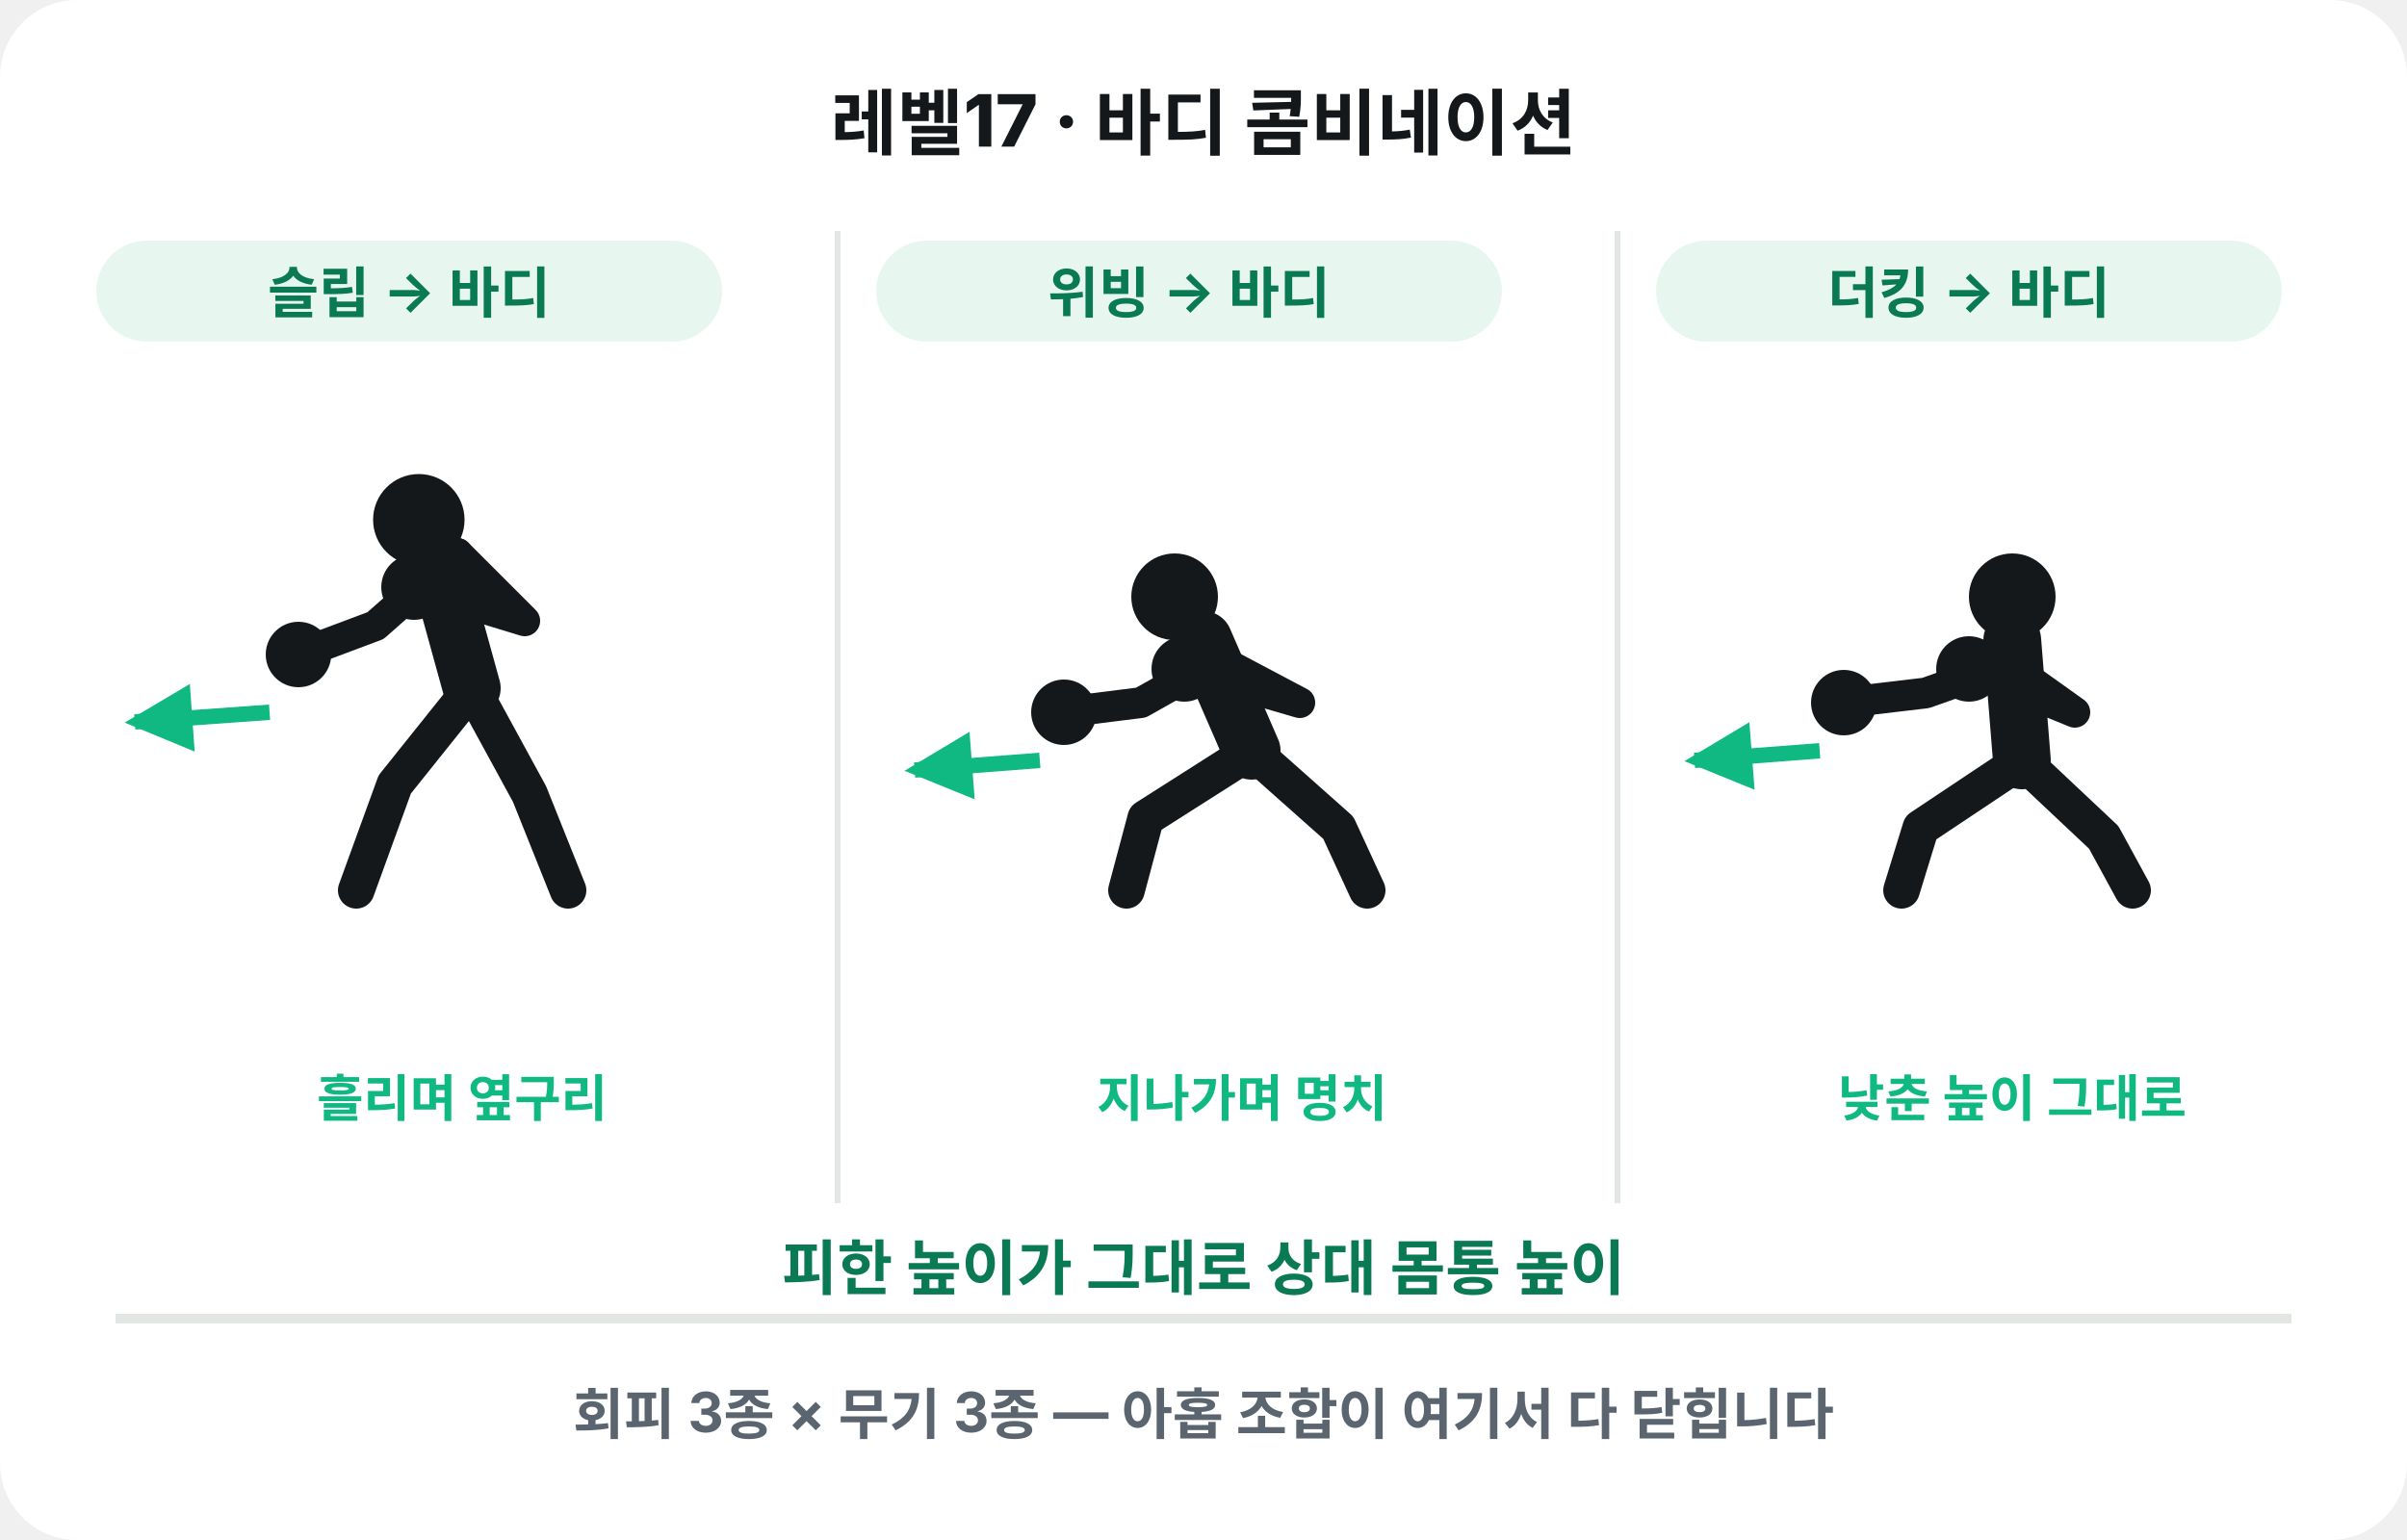
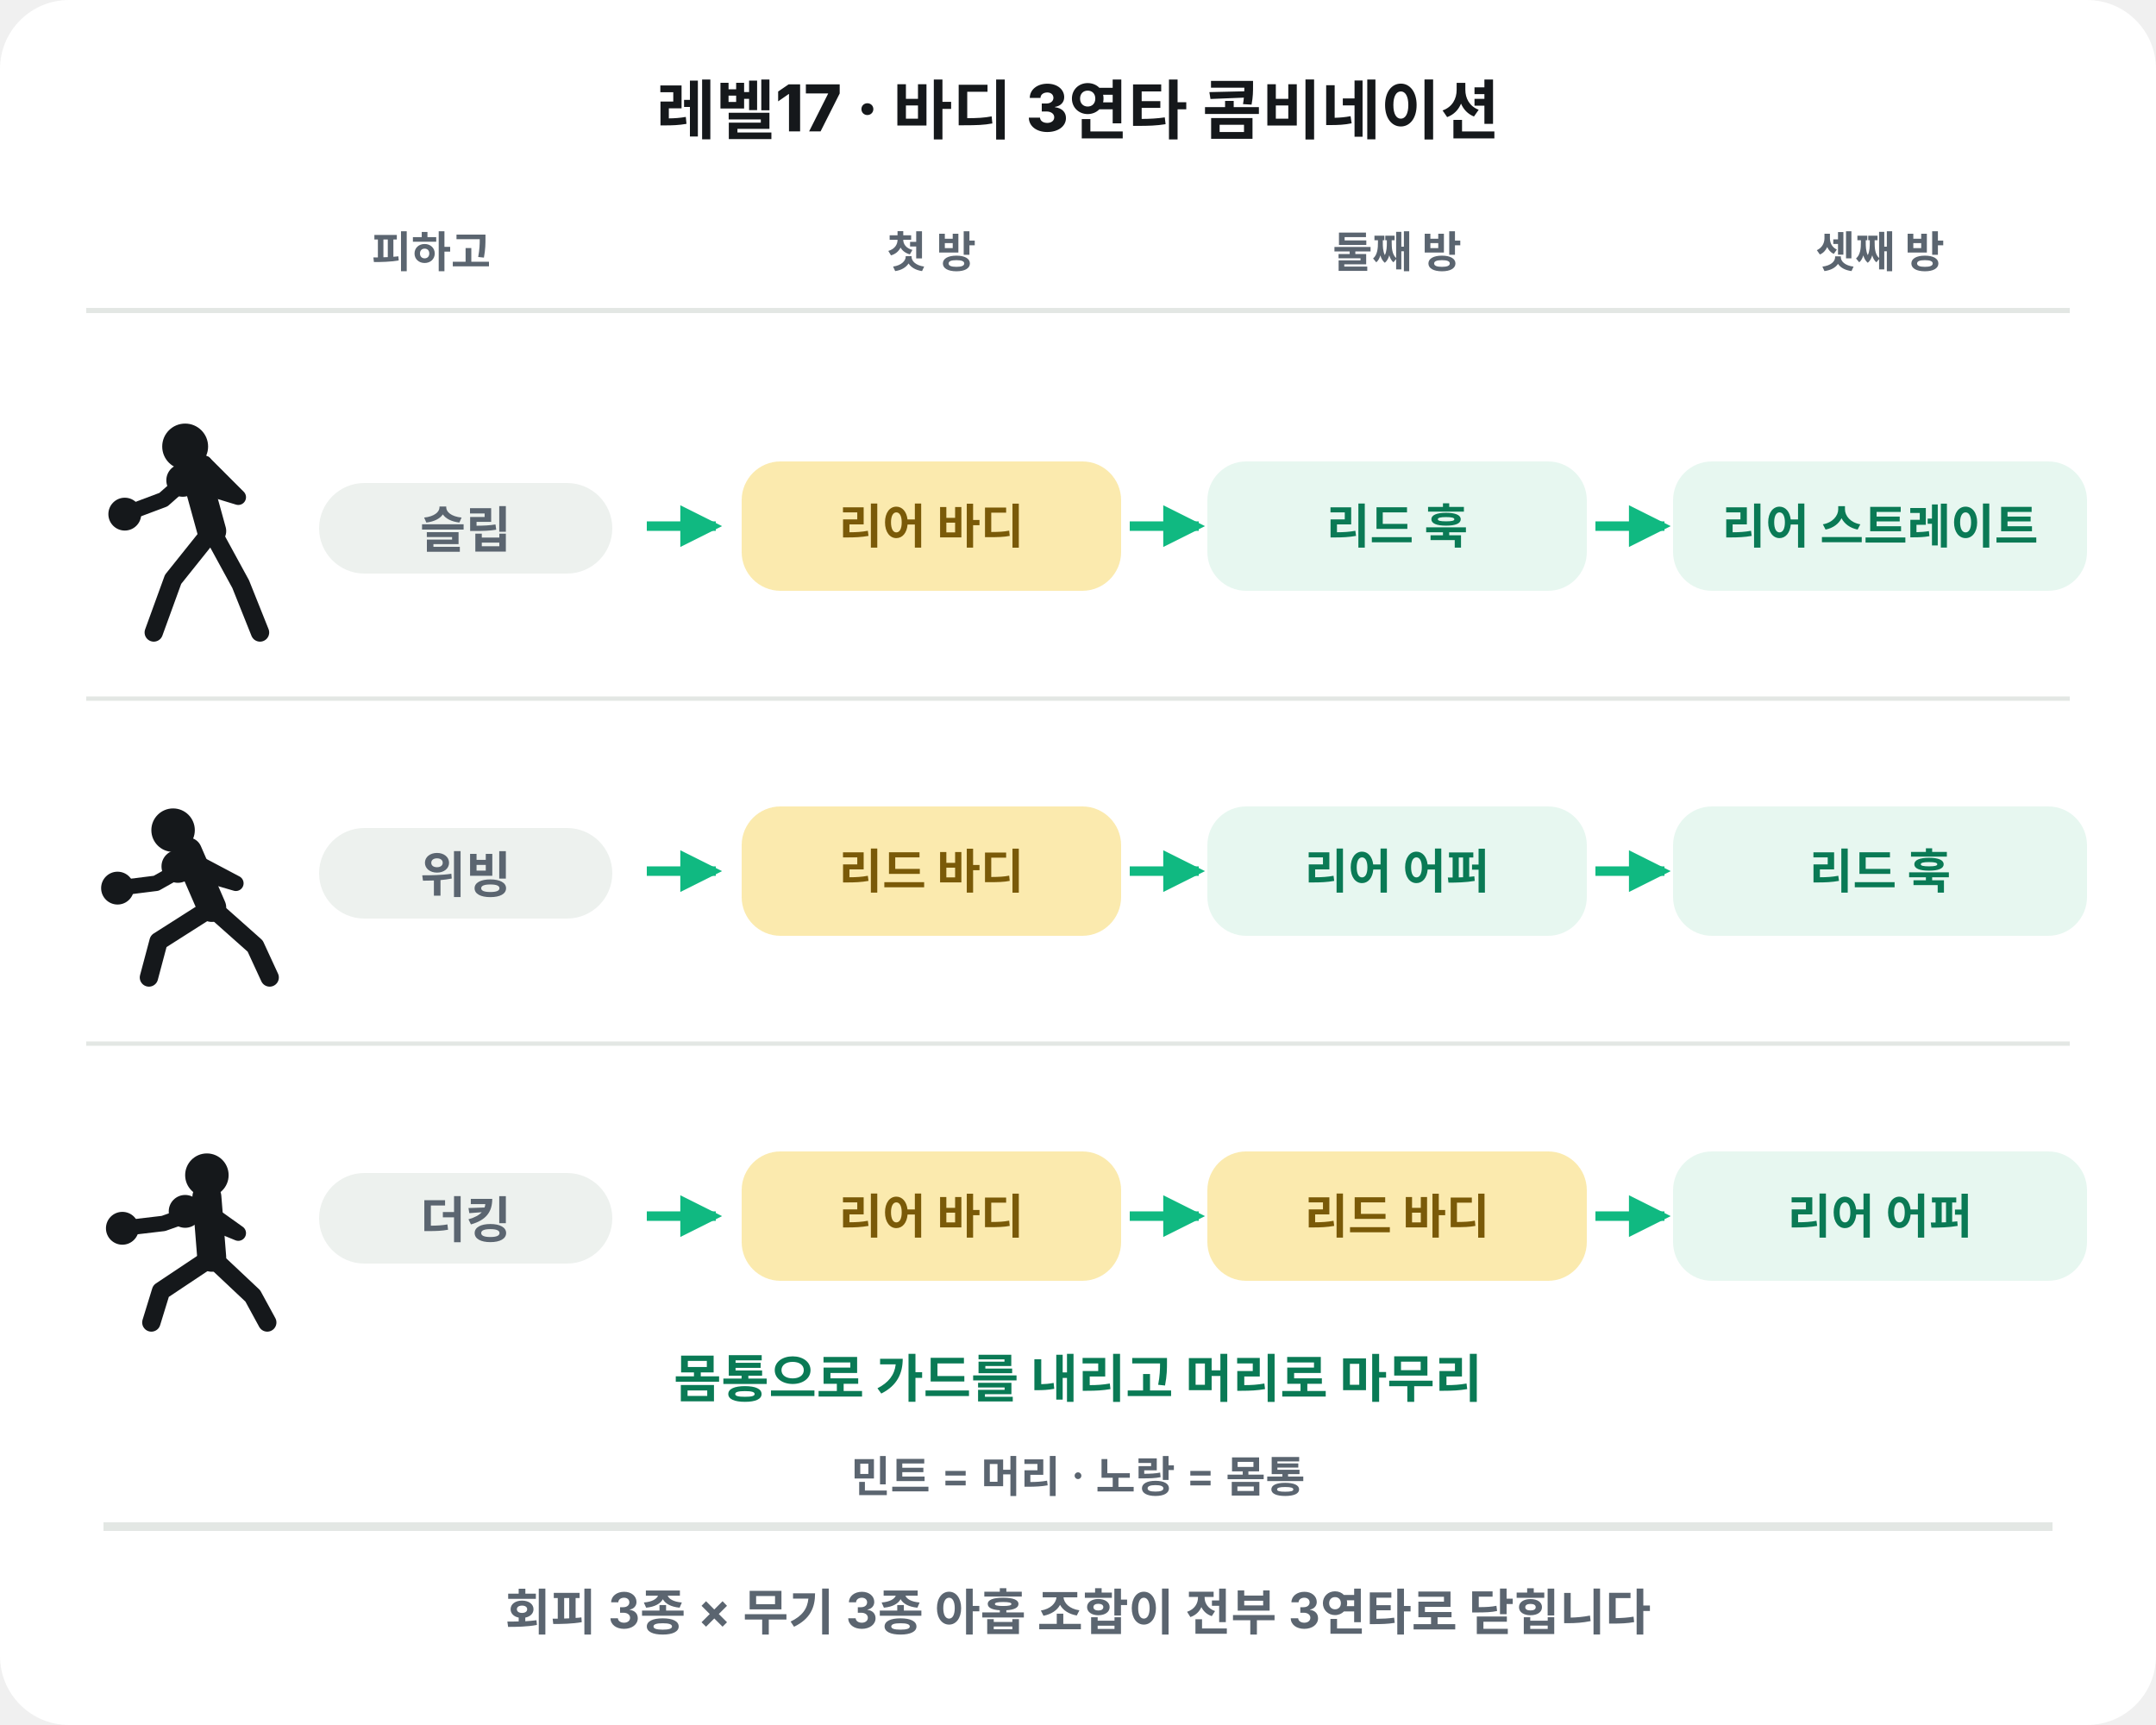
- <svg xmlns="http://www.w3.org/2000/svg" viewBox="0 0 500 320" role="img" font-family="'Pretendard','IBM Plex Sans KR',system-ui,-apple-system,'Malgun Gothic',sans-serif" aria-label="세 회피 모두 몸을 낮추므로 낮아진 그 높이가 곧 상대 몸통 높이가 된다.">
+ <svg xmlns="http://www.w3.org/2000/svg" viewBox="0 0 500 400" role="img" font-family="'Pretendard','IBM Plex Sans KR',system-ui,-apple-system,'Malgun Gothic',sans-serif" aria-label="세 회피에서 몸통을 먼저 쳐 상대 가드를 내리고, 열린 머리를 치는 3연타.">
  <defs>
-     <marker id="cb17-m" viewBox="0 0 10 10" refX="8.5" refY="5" markerWidth="4.4" markerHeight="4.4" orient="auto-start-reverse">
+     <marker id="cb17" viewBox="0 0 10 10" refX="8.5" refY="5" markerWidth="4.4" markerHeight="4.4" orient="auto-start-reverse">
      <path d="M0,0 L10,5 L0,10 z" fill="#10B981" />
    </marker>
+     <marker id="cb17g" viewBox="0 0 10 10" refX="8.5" refY="5" markerWidth="4.4" markerHeight="4.4" orient="auto-start-reverse">
+       <path d="M0,0 L10,5 L0,10 z" fill="#AEB7BE" />
+     </marker>
  </defs>
-   <rect x="0" y="0" width="500" height="320" rx="16" fill="#FFFFFF" />
-   <text x="250" y="31" fill="#15181B" font-size="15" font-weight="800" text-anchor="middle">레벨17 · 바디 콤비네이션</text>
-   <line x1="174" y1="48" x2="174" y2="250" stroke="#E3E7E4" stroke-width="1.2" />
-   <line x1="336" y1="48" x2="336" y2="250" stroke="#E3E7E4" stroke-width="1.2" />
-   <rect x="20" y="50" width="130" height="21" rx="10.5" fill="#E7F7F0" />
-   <text x="85" y="65" fill="#0A7A55" font-size="11.5" font-weight="700" text-anchor="middle">슬립 → 바디</text>
-   <g transform="translate(192,0) scale(-1,1)">
-     <g opacity="1">
-       <polyline points="97,115 83,129 106,122" fill="none" stroke="#15181B" stroke-width="6.4" stroke-linecap="round" stroke-linejoin="round" />
-       <circle cx="106" cy="122" r="6.8" fill="#15181B" />
-       <polyline points="94,143 82,165 74,185" fill="none" stroke="#15181B" stroke-width="7.6" stroke-linecap="round" stroke-linejoin="round" />
-       <polyline points="102,114 94,143" fill="none" stroke="#15181B" stroke-width="12" stroke-linecap="round" stroke-linejoin="round" />
-       <polyline points="94,143 110,163 118,185" fill="none" stroke="#15181B" stroke-width="7.6" stroke-linecap="round" stroke-linejoin="round" />
-       <circle cx="105" cy="108" r="9.5" fill="#15181B" />
-       <polyline points="97,115 114,130 130,136" fill="none" stroke="#15181B" stroke-width="6.4" stroke-linecap="round" stroke-linejoin="round" />
-       <circle cx="130" cy="136" r="6.8" fill="#15181B" />
+   <rect x="0" y="0" width="500" height="400" rx="16" fill="#FFFFFF" />
+   <text x="250" y="31" fill="#15181B" font-size="15" font-weight="800" text-anchor="middle">레벨17 · 바디 3연타 콤비네이션</text>
+   <text x="100" y="62" fill="#5B6570" font-size="10" font-weight="700" text-anchor="middle">피하고</text>
+   <text x="216" y="62" fill="#5B6570" font-size="10" font-weight="700" text-anchor="middle">첫 방</text>
+   <text x="324" y="62" fill="#5B6570" font-size="10" font-weight="700" text-anchor="middle">둘째 방</text>
+   <text x="436" y="62" fill="#5B6570" font-size="10" font-weight="700" text-anchor="middle">셋째 방</text>
+   <line x1="20" y1="72" x2="480" y2="72" stroke="#E3E7E4" stroke-width="1.2" />
+   <g transform="translate(21.1,53.7) scale(0.56)">
+     <g transform="translate(96,0) scale(-1,1)">
+       <g opacity="1">
+         <polyline points="49,96 35,110 58,103" fill="none" stroke="#15181B" stroke-width="6.4" stroke-linecap="round" stroke-linejoin="round" />
+         <circle cx="58" cy="103" r="6.8" fill="#15181B" />
+         <polyline points="46,124 34,146 26,166" fill="none" stroke="#15181B" stroke-width="7.6" stroke-linecap="round" stroke-linejoin="round" />
+         <polyline points="54,95 46,124" fill="none" stroke="#15181B" stroke-width="12" stroke-linecap="round" stroke-linejoin="round" />
+         <polyline points="46,124 62,144 70,166" fill="none" stroke="#15181B" stroke-width="7.6" stroke-linecap="round" stroke-linejoin="round" />
+         <circle cx="57" cy="89" r="9.5" fill="#15181B" />
+         <polyline points="49,96 66,111 82,117" fill="none" stroke="#15181B" stroke-width="6.4" stroke-linecap="round" stroke-linejoin="round" />
+         <circle cx="82" cy="117" r="6.8" fill="#15181B" />
+       </g>
    </g>
  </g>
-   <line x1="56" y1="148" x2="28" y2="150" stroke="#10B981" stroke-width="3.2" marker-end="url(#cb17-m)" />
-   <text x="96" y="232" fill="#10B981" font-size="10.5" font-weight="600" text-anchor="middle">흘리며 옆구리</text>
-   <rect x="182" y="50" width="130" height="21" rx="10.5" fill="#E7F7F0" />
-   <text x="247" y="65" fill="#0A7A55" font-size="11.5" font-weight="700" text-anchor="middle">위빙 → 바디</text>
-   <g transform="translate(516,0) scale(-1,1)">
-     <g opacity="1">
-       <polyline points="263,137 246,146 270,139" fill="none" stroke="#15181B" stroke-width="6.4" stroke-linecap="round" stroke-linejoin="round" />
-       <circle cx="270" cy="139" r="6.8" fill="#15181B" />
-       <polyline points="256,156 238,172 232,185" fill="none" stroke="#15181B" stroke-width="7.6" stroke-linecap="round" stroke-linejoin="round" />
-       <polyline points="266,133 256,156" fill="none" stroke="#15181B" stroke-width="12" stroke-linecap="round" stroke-linejoin="round" />
-       <polyline points="256,156 278,170 282,185" fill="none" stroke="#15181B" stroke-width="7.6" stroke-linecap="round" stroke-linejoin="round" />
-       <circle cx="272" cy="124" r="9" fill="#15181B" />
-       <polyline points="263,137 279,146 295,148" fill="none" stroke="#15181B" stroke-width="6.4" stroke-linecap="round" stroke-linejoin="round" />
-       <circle cx="295" cy="148" r="6.8" fill="#15181B" />
+   <rect x="74" y="112" width="68" height="21" rx="10.5" fill="#EDF1EE" />
+   <text x="108" y="127" fill="#5B6570" font-size="11.5" font-weight="700" text-anchor="middle">슬립</text>
+   <line x1="150" y1="122" x2="166" y2="122" stroke="#10B981" stroke-width="2.2" marker-end="url(#cb17)" />
+   <rect x="172" y="107" width="88" height="30" rx="9" fill="#F7D96B" opacity=".55" />
+   <text x="216" y="126" fill="#7A5A08" font-size="11" font-weight="800" text-anchor="middle">리어 바디</text>
+   <line x1="262" y1="122" x2="278" y2="122" stroke="#10B981" stroke-width="2.2" marker-end="url(#cb17)" />
+   <rect x="280" y="107" width="88" height="30" rx="9" fill="#E7F7F0" />
+   <text x="324" y="126" fill="#0A7A55" font-size="11" font-weight="800" text-anchor="middle">리드 훅</text>
+   <line x1="370" y1="122" x2="386" y2="122" stroke="#10B981" stroke-width="2.2" marker-end="url(#cb17)" />
+   <rect x="388" y="107" width="96" height="30" rx="9" fill="#E7F7F0" />
+   <text x="436" y="126" fill="#0A7A55" font-size="11" font-weight="800" text-anchor="middle">리어 스트레이트</text>
+   <line x1="20" y1="162" x2="480" y2="162" stroke="#E3E7E4" stroke-width="1" />
+   <g transform="translate(21.1,88.9) scale(0.56)">
+     <g transform="translate(96,0) scale(-1,1)">
+       <g opacity="1">
+         <polyline points="53,198 36,207 60,200" fill="none" stroke="#15181B" stroke-width="6.4" stroke-linecap="round" stroke-linejoin="round" />
+         <circle cx="60" cy="200" r="6.8" fill="#15181B" />
+         <polyline points="46,217 28,233 22,246" fill="none" stroke="#15181B" stroke-width="7.6" stroke-linecap="round" stroke-linejoin="round" />
+         <polyline points="56,194 46,217" fill="none" stroke="#15181B" stroke-width="12" stroke-linecap="round" stroke-linejoin="round" />
+         <polyline points="46,217 68,231 72,246" fill="none" stroke="#15181B" stroke-width="7.6" stroke-linecap="round" stroke-linejoin="round" />
+         <circle cx="62" cy="185" r="9" fill="#15181B" />
+         <polyline points="53,198 69,207 85,209" fill="none" stroke="#15181B" stroke-width="6.4" stroke-linecap="round" stroke-linejoin="round" />
+         <circle cx="85" cy="209" r="6.8" fill="#15181B" />
+       </g>
    </g>
  </g>
-   <line x1="216" y1="158" x2="190" y2="160" stroke="#10B981" stroke-width="3.2" marker-end="url(#cb17-m)" />
-   <text x="258" y="232" fill="#10B981" font-size="10.5" font-weight="600" text-anchor="middle">지나가며 명치</text>
-   <rect x="344" y="50" width="130" height="21" rx="10.5" fill="#E7F7F0" />
-   <text x="409" y="65" fill="#0A7A55" font-size="11.5" font-weight="700" text-anchor="middle">더킹 → 바디</text>
-   <g transform="translate(836,0) scale(-1,1)">
-     <g opacity="1">
-       <polyline points="419,138 405,148 427,139" fill="none" stroke="#15181B" stroke-width="6.4" stroke-linecap="round" stroke-linejoin="round" />
-       <circle cx="427" cy="139" r="6.8" fill="#15181B" />
-       <polyline points="416,158 399,174 393,185" fill="none" stroke="#15181B" stroke-width="7.6" stroke-linecap="round" stroke-linejoin="round" />
-       <polyline points="418,133 416,158" fill="none" stroke="#15181B" stroke-width="12" stroke-linecap="round" stroke-linejoin="round" />
-       <polyline points="416,158 437,172 441,185" fill="none" stroke="#15181B" stroke-width="7.6" stroke-linecap="round" stroke-linejoin="round" />
-       <circle cx="418" cy="124" r="9" fill="#15181B" />
-       <polyline points="419,138 436,144 453,146" fill="none" stroke="#15181B" stroke-width="6.4" stroke-linecap="round" stroke-linejoin="round" />
-       <circle cx="453" cy="146" r="6.8" fill="#15181B" />
+   <rect x="74" y="192" width="68" height="21" rx="10.5" fill="#EDF1EE" />
+   <text x="108" y="207" fill="#5B6570" font-size="11.5" font-weight="700" text-anchor="middle">위빙</text>
+   <line x1="150" y1="202" x2="166" y2="202" stroke="#10B981" stroke-width="2.2" marker-end="url(#cb17)" />
+   <rect x="172" y="187" width="88" height="30" rx="9" fill="#F7D96B" opacity=".55" />
+   <text x="216" y="206" fill="#7A5A08" font-size="11" font-weight="800" text-anchor="middle">리드 바디</text>
+   <line x1="262" y1="202" x2="278" y2="202" stroke="#10B981" stroke-width="2.2" marker-end="url(#cb17)" />
+   <rect x="280" y="187" width="88" height="30" rx="9" fill="#E7F7F0" />
+   <text x="324" y="206" fill="#0A7A55" font-size="11" font-weight="800" text-anchor="middle">리어 어퍼</text>
+   <line x1="370" y1="202" x2="386" y2="202" stroke="#10B981" stroke-width="2.2" marker-end="url(#cb17)" />
+   <rect x="388" y="187" width="96" height="30" rx="9" fill="#E7F7F0" />
+   <text x="436" y="206" fill="#0A7A55" font-size="11" font-weight="800" text-anchor="middle">리드 훅</text>
+   <line x1="20" y1="242" x2="480" y2="242" stroke="#E3E7E4" stroke-width="1" />
+   <g transform="translate(21.1,124.1) scale(0.56)">
+     <g transform="translate(96,0) scale(-1,1)">
+       <g opacity="1">
+         <polyline points="49,279 35,289 57,280" fill="none" stroke="#15181B" stroke-width="6.4" stroke-linecap="round" stroke-linejoin="round" />
+         <circle cx="57" cy="280" r="6.8" fill="#15181B" />
+         <polyline points="46,299 29,315 23,326" fill="none" stroke="#15181B" stroke-width="7.6" stroke-linecap="round" stroke-linejoin="round" />
+         <polyline points="48,274 46,299" fill="none" stroke="#15181B" stroke-width="12" stroke-linecap="round" stroke-linejoin="round" />
+         <polyline points="46,299 67,313 71,326" fill="none" stroke="#15181B" stroke-width="7.6" stroke-linecap="round" stroke-linejoin="round" />
+         <circle cx="48" cy="265" r="9" fill="#15181B" />
+         <polyline points="49,279 66,285 83,287" fill="none" stroke="#15181B" stroke-width="6.4" stroke-linecap="round" stroke-linejoin="round" />
+         <circle cx="83" cy="287" r="6.8" fill="#15181B" />
+       </g>
    </g>
  </g>
-   <line x1="378" y1="156" x2="352" y2="158" stroke="#10B981" stroke-width="3.2" marker-end="url(#cb17-m)" />
-   <text x="418" y="232" fill="#10B981" font-size="10.5" font-weight="600" text-anchor="middle">낮춘 높이 그대로</text>
-   <text x="250" y="268" fill="#0A7A55" font-size="12.5" font-weight="800" text-anchor="middle">피한 높이가 그대로 상대 몸통 높이</text>
-   <line x1="24" y1="274" x2="476" y2="274" stroke="#E3E7E4" stroke-width="2" />
-   <text x="250" y="298" fill="#5B6570" font-size="11.5" font-weight="700" text-anchor="middle">회피 3종 × 무기 3종 — 아홉 조합이 여기서 다 닫힙니다</text>
+   <rect x="74" y="272" width="68" height="21" rx="10.5" fill="#EDF1EE" />
+   <text x="108" y="287" fill="#5B6570" font-size="11.5" font-weight="700" text-anchor="middle">더킹</text>
+   <line x1="150" y1="282" x2="166" y2="282" stroke="#10B981" stroke-width="2.2" marker-end="url(#cb17)" />
+   <rect x="172" y="267" width="88" height="30" rx="9" fill="#F7D96B" opacity=".55" />
+   <text x="216" y="286" fill="#7A5A08" font-size="11" font-weight="800" text-anchor="middle">리어 바디</text>
+   <line x1="262" y1="282" x2="278" y2="282" stroke="#10B981" stroke-width="2.2" marker-end="url(#cb17)" />
+   <rect x="280" y="267" width="88" height="30" rx="9" fill="#F7D96B" opacity=".55" />
+   <text x="324" y="286" fill="#7A5A08" font-size="11" font-weight="800" text-anchor="middle">리드 바디</text>
+   <line x1="370" y1="282" x2="386" y2="282" stroke="#10B981" stroke-width="2.2" marker-end="url(#cb17)" />
+   <rect x="388" y="267" width="96" height="30" rx="9" fill="#E7F7F0" />
+   <text x="436" y="286" fill="#0A7A55" font-size="11" font-weight="800" text-anchor="middle">리어 어퍼</text>
+   <text x="250" y="324" fill="#0A7A55" font-size="12" font-weight="800" text-anchor="middle">몸통으로 가드를 내리고 머리로 마무리</text>
+   <text x="250" y="346" fill="#5B6570" font-size="10" font-weight="600" text-anchor="middle">민트 = 머리 · 노랑 = 몸통</text>
+   <line x1="24" y1="354" x2="476" y2="354" stroke="#E3E7E4" stroke-width="2" />
+   <text x="250" y="378" fill="#5B6570" font-size="11.5" font-weight="700" text-anchor="middle">회피 3종 × 무기 3종 아홉 조합이 전부 3연타로 닫힙니다</text>
</svg>
